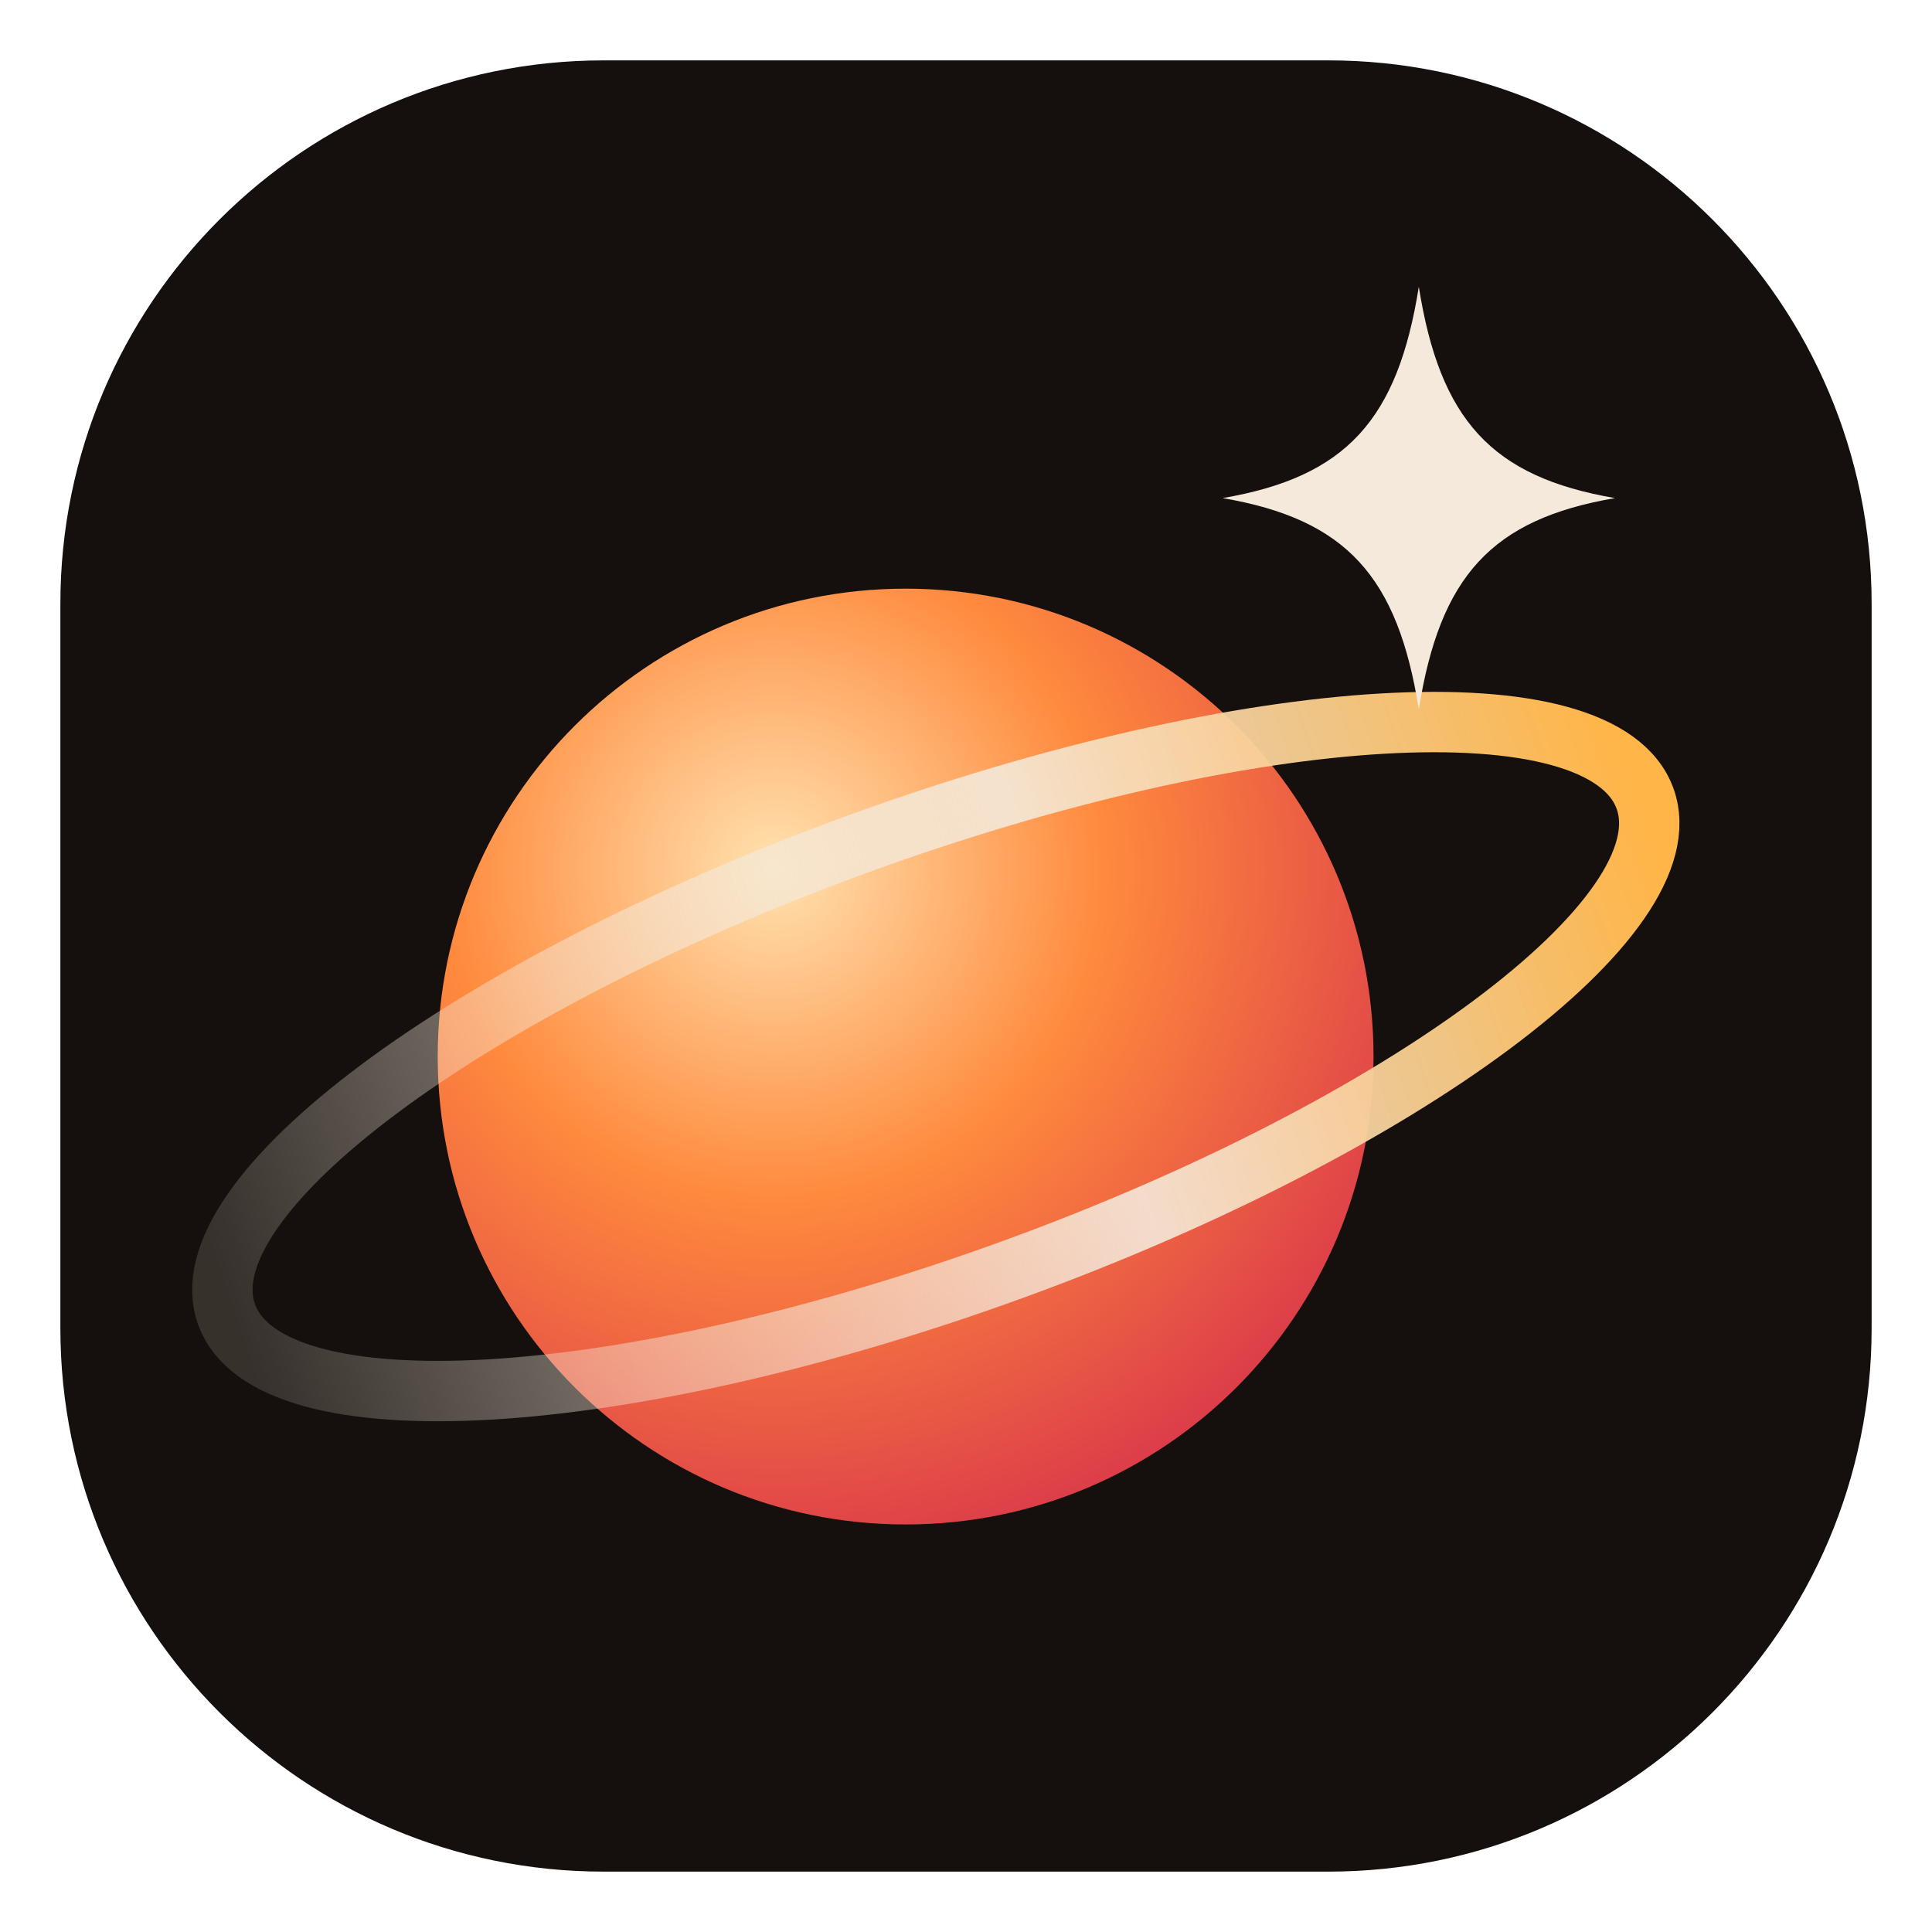
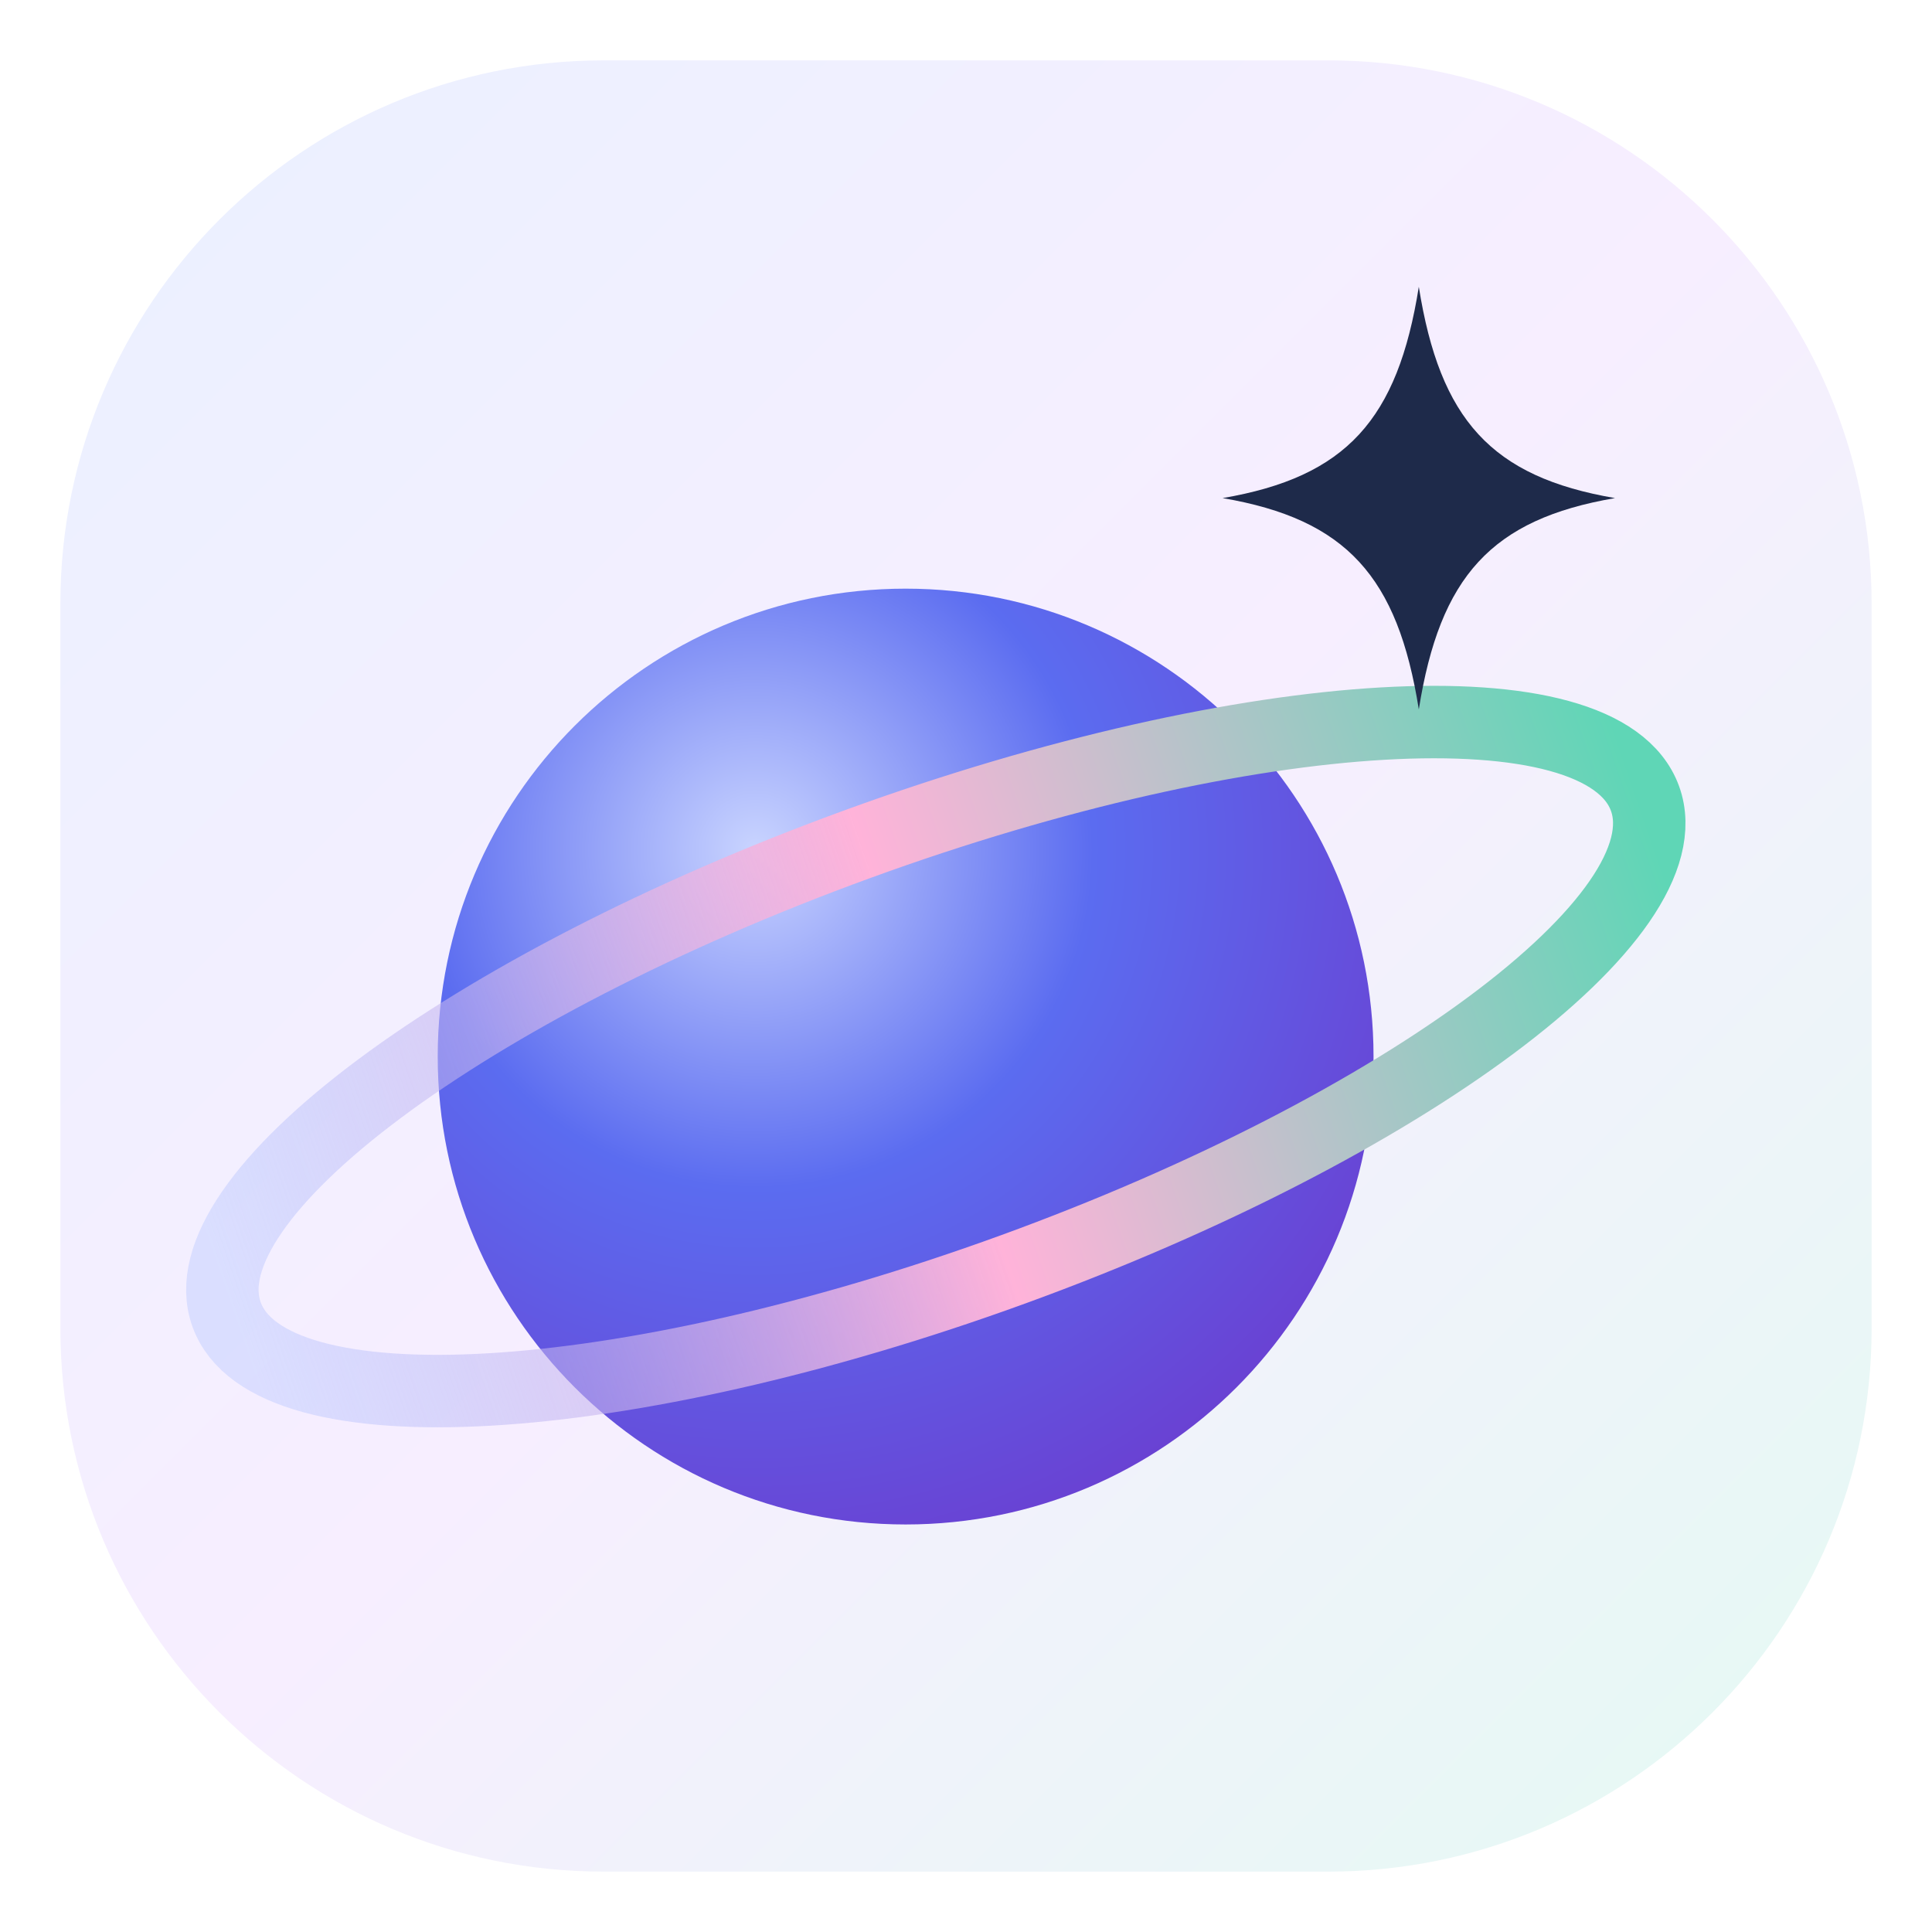
<svg xmlns="http://www.w3.org/2000/svg" viewBox="0 0 64 64">
  <defs>
-     <radialGradient id="snv-s" cx=".36" cy=".3" r=".78">
-       <stop offset="0" stop-color="#ffe2b0" />
-       <stop offset=".45" stop-color="#ff8a3d" />
-       <stop offset="1" stop-color="#d9364a" />
+     <linearGradient id="snv-bg" x1="0" y1="0" x2="1" y2="1">
+       <stop offset="0" stop-color="#EAF1FF" />
+       <stop offset=".5" stop-color="#F7EEFF" />
+       <stop offset="1" stop-color="#E4FAF3" />
+     </linearGradient>
+     <radialGradient id="snv-s" cx=".34" cy=".28" r=".8">
+       <stop offset="0" stop-color="#C9D4FF" />
+       <stop offset=".45" stop-color="#5B6CF0" />
+       <stop offset="1" stop-color="#6A3FD1" />
    </radialGradient>
    <linearGradient id="snv-o" x1="0" x2="1">
-       <stop offset="0" stop-color="#f4e9da" stop-opacity=".15" />
-       <stop offset=".6" stop-color="#f4e9da" stop-opacity=".9" />
-       <stop offset="1" stop-color="#ffb547" />
+       <stop offset="0" stop-color="#9FB8FF" stop-opacity=".3" />
+       <stop offset=".5" stop-color="#FFB3D9" />
+       <stop offset="1" stop-color="#5FD6B6" />
    </linearGradient>
  </defs>
-   <rect x="2" y="2" width="60" height="60" rx="18" fill="#15100d" />
+   <rect x="2" y="2" width="60" height="60" rx="18" fill="url(#snv-bg)" />
  <circle cx="30" cy="35" r="15.5" fill="url(#snv-s)" />
-   <ellipse cx="31" cy="35" rx="25" ry="7.5" transform="rotate(-20 31 35)" fill="none" stroke="url(#snv-o)" stroke-width="2" />
-   <path d="M47 9.5c.7 4.4 2.4 6.3 6.5 7-4.1.7-5.8 2.6-6.5 7-.7-4.4-2.4-6.3-6.5-7 4.1-.7 5.8-2.6 6.5-7z" fill="#f4e9da" />
+   <ellipse cx="31" cy="35" rx="25" ry="7.5" transform="rotate(-20 31 35)" fill="none" stroke="url(#snv-o)" stroke-width="2.4" />
+   <path d="M47 9.5c.7 4.4 2.4 6.3 6.5 7-4.1.7-5.8 2.6-6.5 7-.7-4.4-2.4-6.3-6.5-7 4.1-.7 5.8-2.6 6.5-7z" fill="#1E2A4A" />
</svg>
